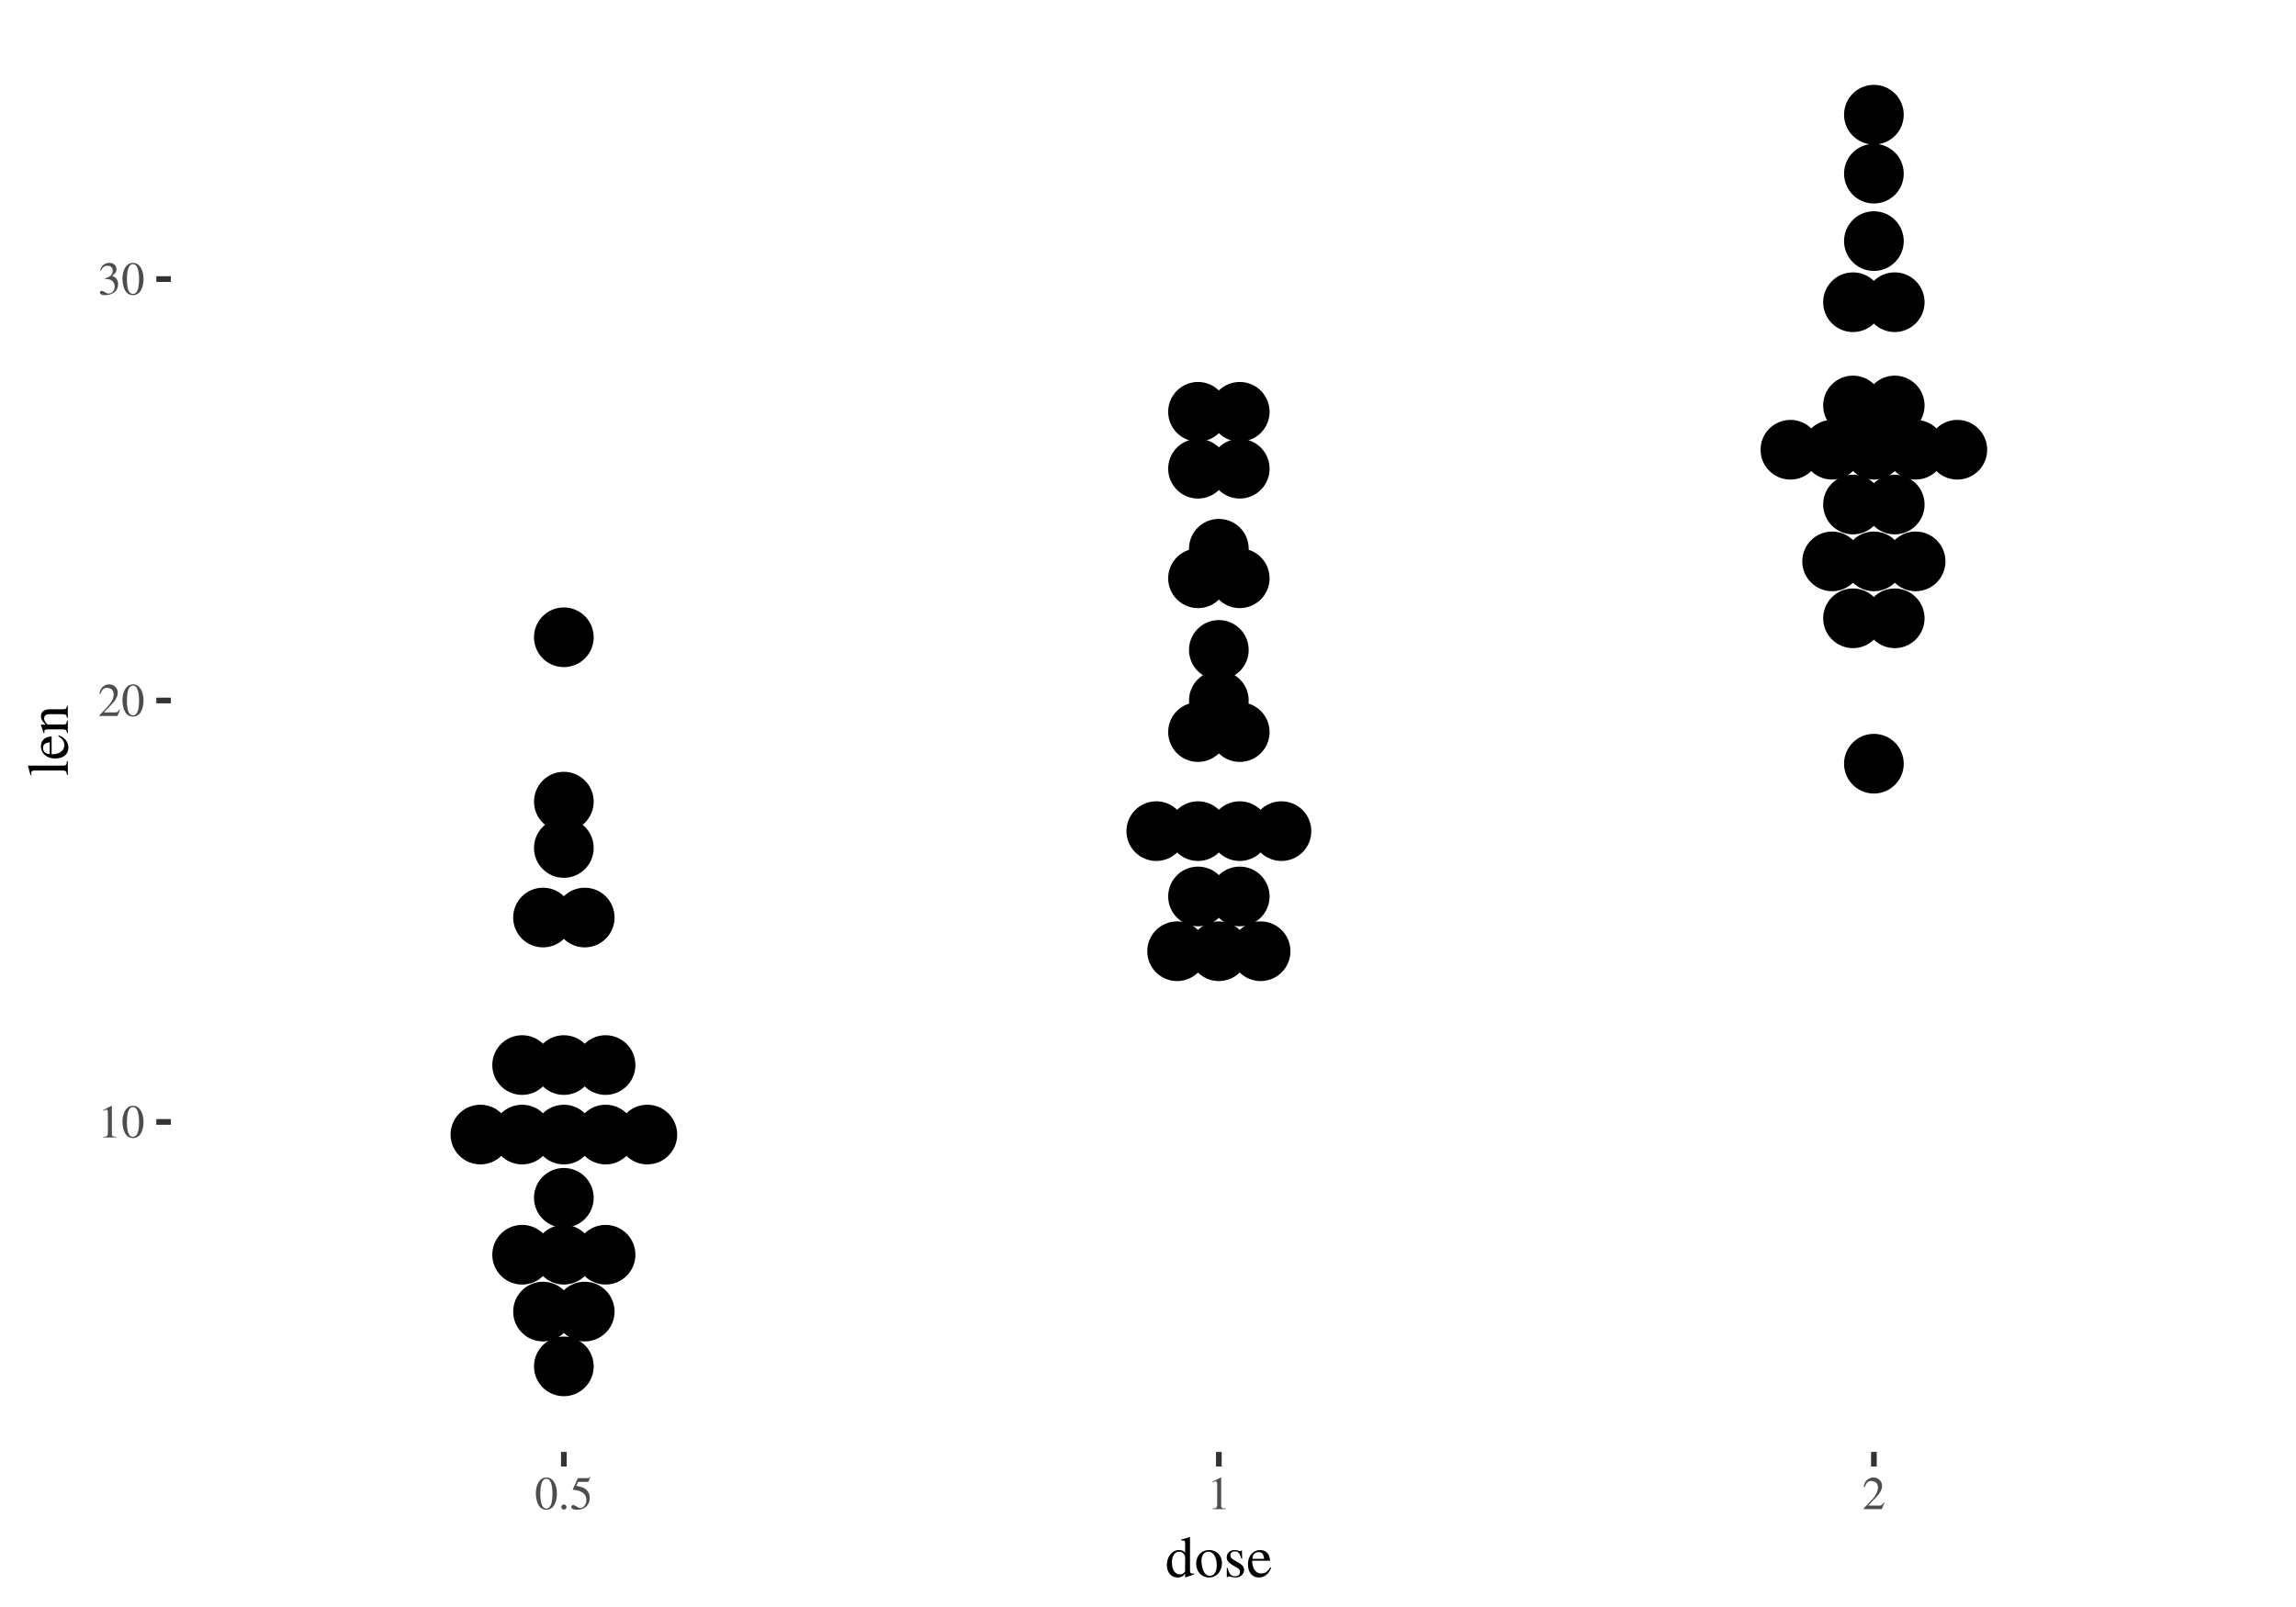
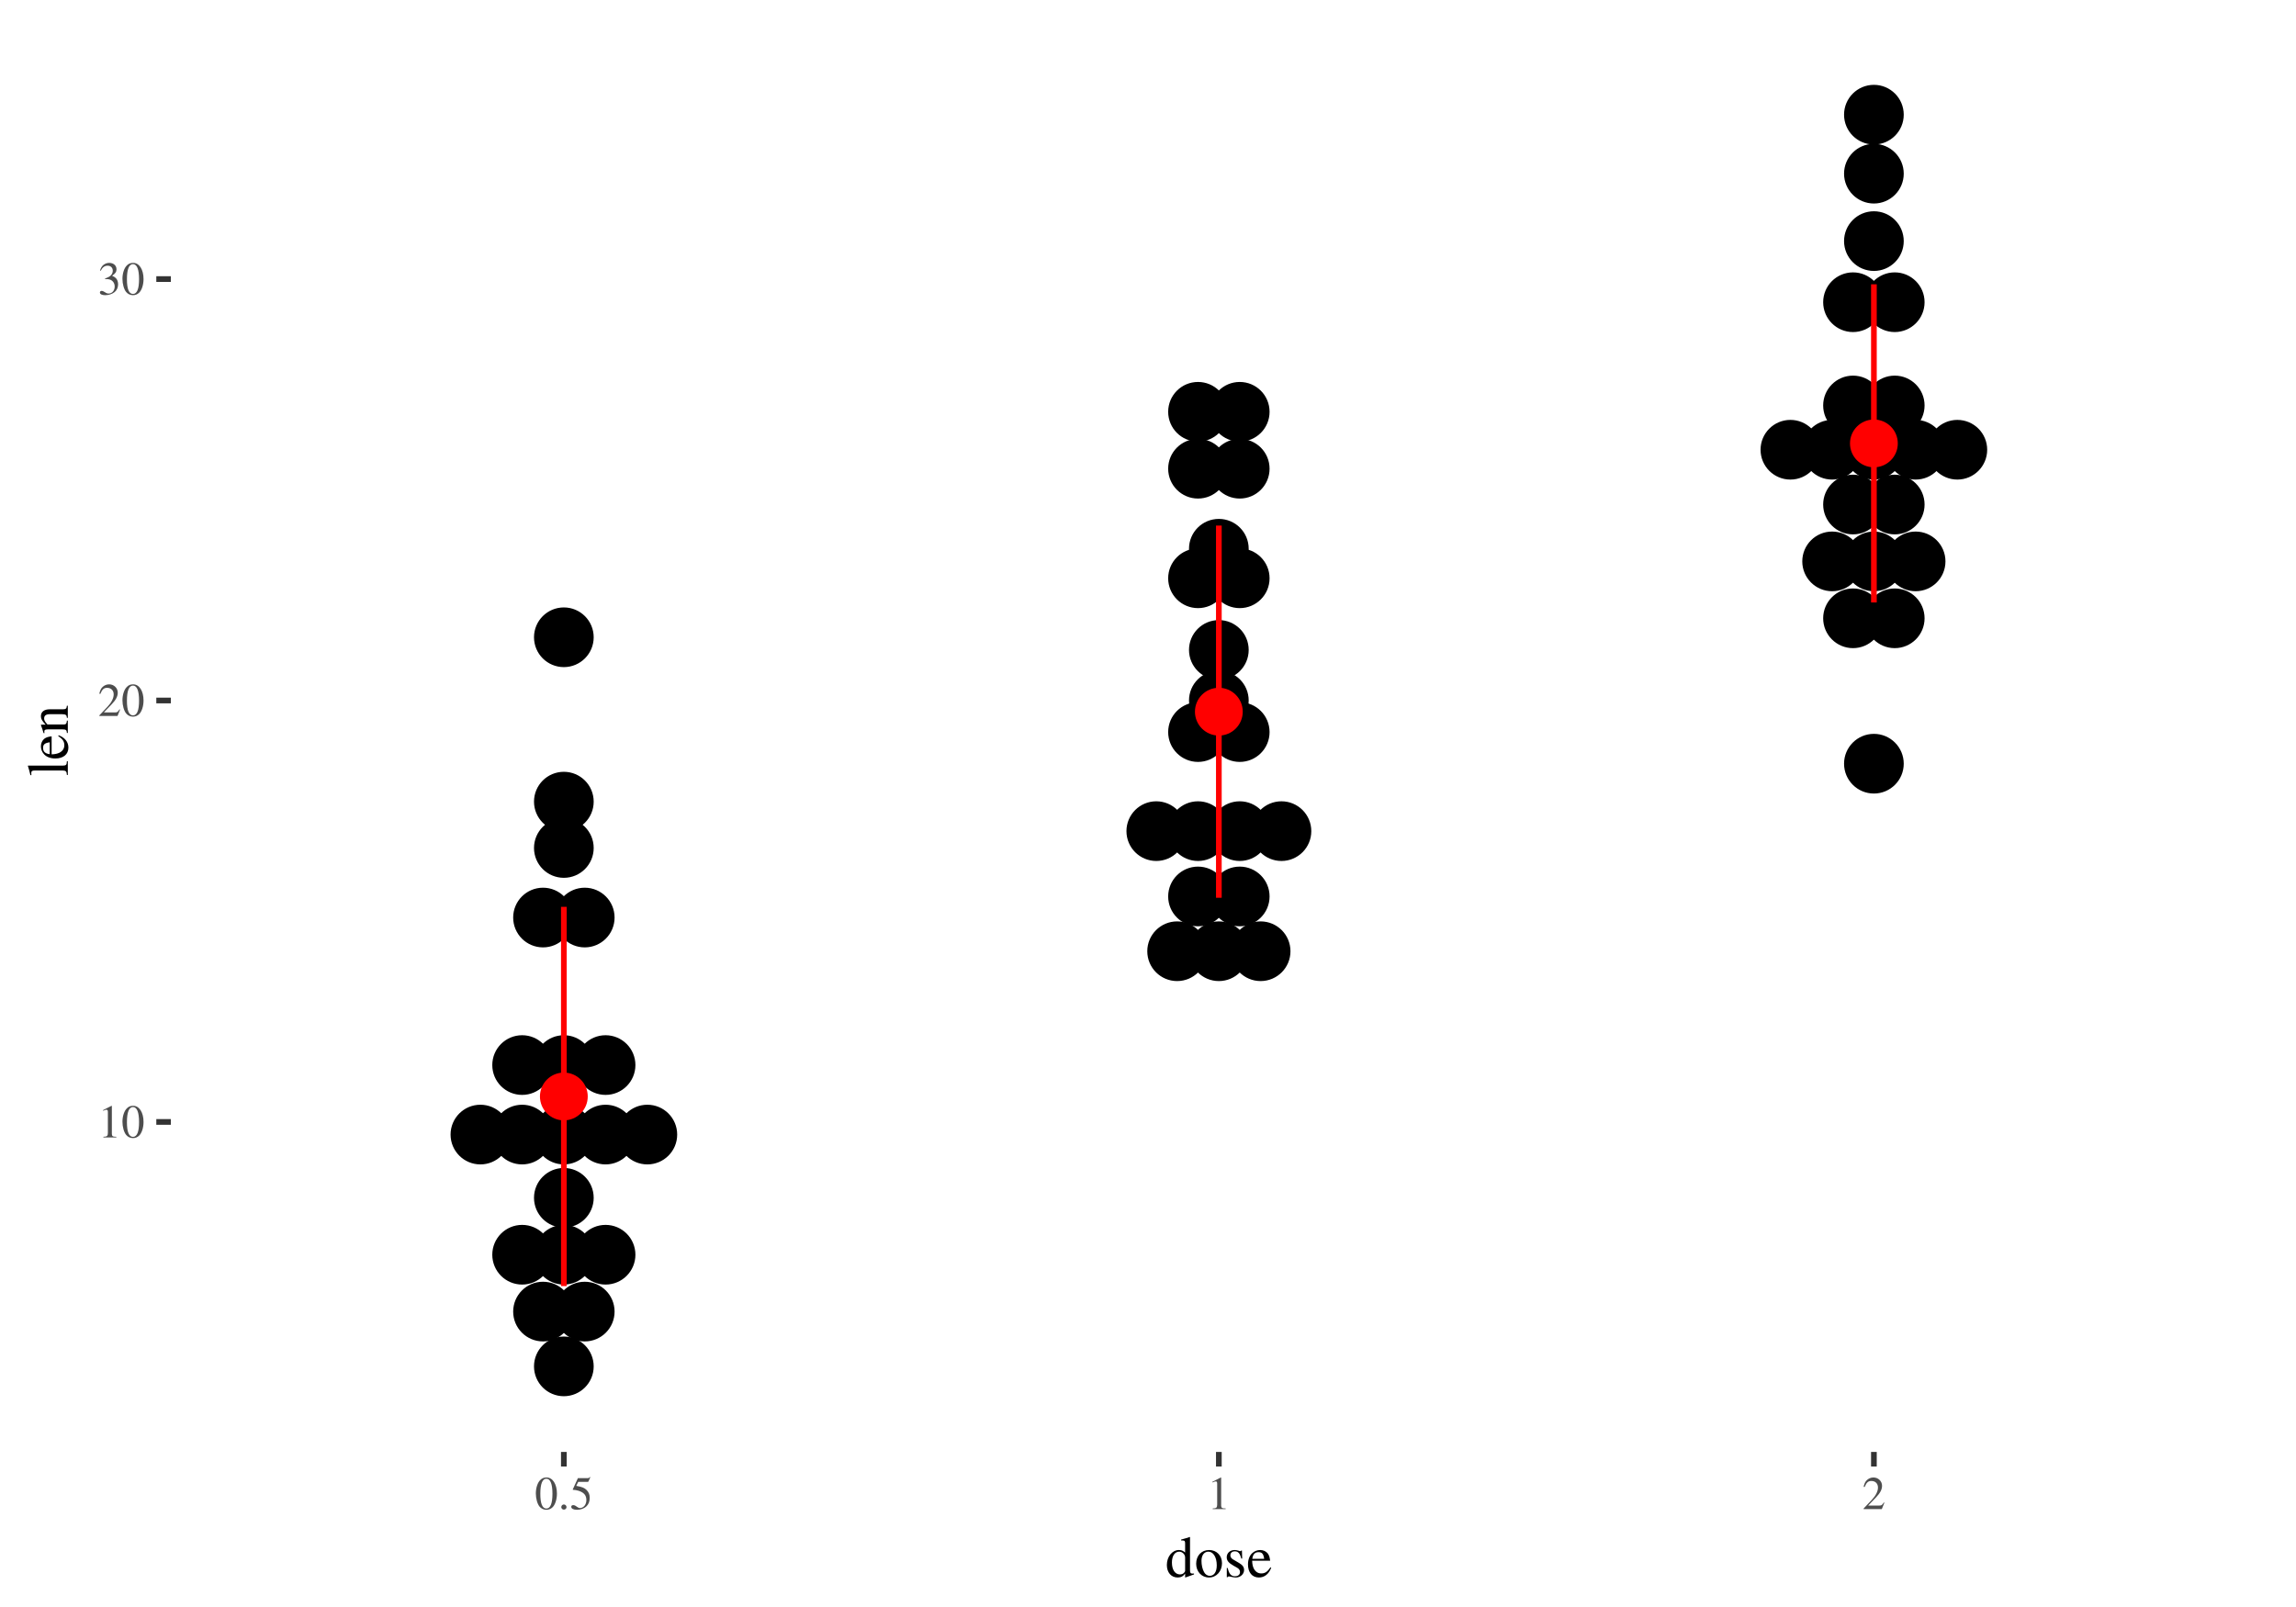
<svg xmlns="http://www.w3.org/2000/svg" viewBox="0 0 432.00 302.40">
  <defs>
    <style type="text/css">
    line, polyline, path, rect, circle {
      fill: none;
      stroke: #000000;
      stroke-linecap: round;
      stroke-linejoin: round;
      stroke-miterlimit: 10.00;
    }
  </style>
  </defs>
  <rect width="100%" height="100%" style="stroke: none; fill: #FFFFFF;" />
  <defs>
    <clipPath id="cpMzIuMTQ4Nnw0MjYuNTIxfDI3My4yMnw1LjQ3OTQ1">
      <rect x="32.15" y="5.48" width="394.37" height="267.74" />
    </clipPath>
  </defs>
  <circle cx="106.09" cy="257.12" r="3.93pt" style="stroke-width: 0.75; fill: #000000;" clip-path="url(#cpMzIuMTQ4Nnw0MjYuNTIxfDI3My4yMnw1LjQ3OTQ1)" />
  <circle cx="102.17" cy="246.81" r="3.93pt" style="stroke-width: 0.75; fill: #000000;" clip-path="url(#cpMzIuMTQ4Nnw0MjYuNTIxfDI3My4yMnw1LjQ3OTQ1)" />
  <circle cx="110.02" cy="246.81" r="3.93pt" style="stroke-width: 0.75; fill: #000000;" clip-path="url(#cpMzIuMTQ4Nnw0MjYuNTIxfDI3My4yMnw1LjQ3OTQ1)" />
  <circle cx="98.24" cy="236.11" r="3.93pt" style="stroke-width: 0.75; fill: #000000;" clip-path="url(#cpMzIuMTQ4Nnw0MjYuNTIxfDI3My4yMnw1LjQ3OTQ1)" />
  <circle cx="106.09" cy="236.11" r="3.93pt" style="stroke-width: 0.75; fill: #000000;" clip-path="url(#cpMzIuMTQ4Nnw0MjYuNTIxfDI3My4yMnw1LjQ3OTQ1)" />
  <circle cx="113.94" cy="236.11" r="3.93pt" style="stroke-width: 0.75; fill: #000000;" clip-path="url(#cpMzIuMTQ4Nnw0MjYuNTIxfDI3My4yMnw1LjQ3OTQ1)" />
  <circle cx="106.09" cy="225.40" r="3.93pt" style="stroke-width: 0.75; fill: #000000;" clip-path="url(#cpMzIuMTQ4Nnw0MjYuNTIxfDI3My4yMnw1LjQ3OTQ1)" />
  <circle cx="90.39" cy="213.50" r="3.93pt" style="stroke-width: 0.75; fill: #000000;" clip-path="url(#cpMzIuMTQ4Nnw0MjYuNTIxfDI3My4yMnw1LjQ3OTQ1)" />
  <circle cx="98.24" cy="213.50" r="3.93pt" style="stroke-width: 0.75; fill: #000000;" clip-path="url(#cpMzIuMTQ4Nnw0MjYuNTIxfDI3My4yMnw1LjQ3OTQ1)" />
  <circle cx="106.09" cy="213.50" r="3.93pt" style="stroke-width: 0.75; fill: #000000;" clip-path="url(#cpMzIuMTQ4Nnw0MjYuNTIxfDI3My4yMnw1LjQ3OTQ1)" />
  <circle cx="113.94" cy="213.50" r="3.93pt" style="stroke-width: 0.75; fill: #000000;" clip-path="url(#cpMzIuMTQ4Nnw0MjYuNTIxfDI3My4yMnw1LjQ3OTQ1)" />
  <circle cx="121.80" cy="213.50" r="3.93pt" style="stroke-width: 0.75; fill: #000000;" clip-path="url(#cpMzIuMTQ4Nnw0MjYuNTIxfDI3My4yMnw1LjQ3OTQ1)" />
  <circle cx="98.24" cy="200.42" r="3.93pt" style="stroke-width: 0.75; fill: #000000;" clip-path="url(#cpMzIuMTQ4Nnw0MjYuNTIxfDI3My4yMnw1LjQ3OTQ1)" />
  <circle cx="106.09" cy="200.42" r="3.93pt" style="stroke-width: 0.75; fill: #000000;" clip-path="url(#cpMzIuMTQ4Nnw0MjYuNTIxfDI3My4yMnw1LjQ3OTQ1)" />
  <circle cx="113.94" cy="200.42" r="3.93pt" style="stroke-width: 0.75; fill: #000000;" clip-path="url(#cpMzIuMTQ4Nnw0MjYuNTIxfDI3My4yMnw1LjQ3OTQ1)" />
  <circle cx="102.17" cy="172.66" r="3.93pt" style="stroke-width: 0.75; fill: #000000;" clip-path="url(#cpMzIuMTQ4Nnw0MjYuNTIxfDI3My4yMnw1LjQ3OTQ1)" />
  <circle cx="110.02" cy="172.66" r="3.93pt" style="stroke-width: 0.75; fill: #000000;" clip-path="url(#cpMzIuMTQ4Nnw0MjYuNTIxfDI3My4yMnw1LjQ3OTQ1)" />
  <circle cx="106.09" cy="159.57" r="3.93pt" style="stroke-width: 0.75; fill: #000000;" clip-path="url(#cpMzIuMTQ4Nnw0MjYuNTIxfDI3My4yMnw1LjQ3OTQ1)" />
  <circle cx="106.09" cy="150.85" r="3.93pt" style="stroke-width: 0.75; fill: #000000;" clip-path="url(#cpMzIuMTQ4Nnw0MjYuNTIxfDI3My4yMnw1LjQ3OTQ1)" />
  <circle cx="106.09" cy="119.92" r="3.93pt" style="stroke-width: 0.75; fill: #000000;" clip-path="url(#cpMzIuMTQ4Nnw0MjYuNTIxfDI3My4yMnw1LjQ3OTQ1)" />
  <circle cx="221.48" cy="179.00" r="3.93pt" style="stroke-width: 0.75; fill: #000000;" clip-path="url(#cpMzIuMTQ4Nnw0MjYuNTIxfDI3My4yMnw1LjQ3OTQ1)" />
  <circle cx="229.33" cy="179.00" r="3.93pt" style="stroke-width: 0.75; fill: #000000;" clip-path="url(#cpMzIuMTQ4Nnw0MjYuNTIxfDI3My4yMnw1LjQ3OTQ1)" />
  <circle cx="237.19" cy="179.00" r="3.93pt" style="stroke-width: 0.75; fill: #000000;" clip-path="url(#cpMzIuMTQ4Nnw0MjYuNTIxfDI3My4yMnw1LjQ3OTQ1)" />
  <circle cx="225.41" cy="168.69" r="3.93pt" style="stroke-width: 0.75; fill: #000000;" clip-path="url(#cpMzIuMTQ4Nnw0MjYuNTIxfDI3My4yMnw1LjQ3OTQ1)" />
  <circle cx="233.26" cy="168.69" r="3.93pt" style="stroke-width: 0.75; fill: #000000;" clip-path="url(#cpMzIuMTQ4Nnw0MjYuNTIxfDI3My4yMnw1LjQ3OTQ1)" />
  <circle cx="217.56" cy="156.40" r="3.93pt" style="stroke-width: 0.75; fill: #000000;" clip-path="url(#cpMzIuMTQ4Nnw0MjYuNTIxfDI3My4yMnw1LjQ3OTQ1)" />
  <circle cx="225.41" cy="156.40" r="3.93pt" style="stroke-width: 0.75; fill: #000000;" clip-path="url(#cpMzIuMTQ4Nnw0MjYuNTIxfDI3My4yMnw1LjQ3OTQ1)" />
  <circle cx="233.26" cy="156.40" r="3.93pt" style="stroke-width: 0.75; fill: #000000;" clip-path="url(#cpMzIuMTQ4Nnw0MjYuNTIxfDI3My4yMnw1LjQ3OTQ1)" />
  <circle cx="241.11" cy="156.40" r="3.93pt" style="stroke-width: 0.75; fill: #000000;" clip-path="url(#cpMzIuMTQ4Nnw0MjYuNTIxfDI3My4yMnw1LjQ3OTQ1)" />
  <circle cx="225.41" cy="137.76" r="3.93pt" style="stroke-width: 0.75; fill: #000000;" clip-path="url(#cpMzIuMTQ4Nnw0MjYuNTIxfDI3My4yMnw1LjQ3OTQ1)" />
  <circle cx="233.26" cy="137.76" r="3.93pt" style="stroke-width: 0.75; fill: #000000;" clip-path="url(#cpMzIuMTQ4Nnw0MjYuNTIxfDI3My4yMnw1LjQ3OTQ1)" />
  <circle cx="229.33" cy="131.82" r="3.93pt" style="stroke-width: 0.75; fill: #000000;" clip-path="url(#cpMzIuMTQ4Nnw0MjYuNTIxfDI3My4yMnw1LjQ3OTQ1)" />
  <circle cx="229.33" cy="122.30" r="3.93pt" style="stroke-width: 0.75; fill: #000000;" clip-path="url(#cpMzIuMTQ4Nnw0MjYuNTIxfDI3My4yMnw1LjQ3OTQ1)" />
  <circle cx="225.41" cy="108.82" r="3.93pt" style="stroke-width: 0.75; fill: #000000;" clip-path="url(#cpMzIuMTQ4Nnw0MjYuNTIxfDI3My4yMnw1LjQ3OTQ1)" />
  <circle cx="233.26" cy="108.82" r="3.93pt" style="stroke-width: 0.75; fill: #000000;" clip-path="url(#cpMzIuMTQ4Nnw0MjYuNTIxfDI3My4yMnw1LjQ3OTQ1)" />
  <circle cx="229.33" cy="103.26" r="3.93pt" style="stroke-width: 0.75; fill: #000000;" clip-path="url(#cpMzIuMTQ4Nnw0MjYuNTIxfDI3My4yMnw1LjQ3OTQ1)" />
  <circle cx="225.41" cy="88.20" r="3.93pt" style="stroke-width: 0.75; fill: #000000;" clip-path="url(#cpMzIuMTQ4Nnw0MjYuNTIxfDI3My4yMnw1LjQ3OTQ1)" />
  <circle cx="233.26" cy="88.20" r="3.93pt" style="stroke-width: 0.75; fill: #000000;" clip-path="url(#cpMzIuMTQ4Nnw0MjYuNTIxfDI3My4yMnw1LjQ3OTQ1)" />
  <circle cx="225.41" cy="77.49" r="3.93pt" style="stroke-width: 0.75; fill: #000000;" clip-path="url(#cpMzIuMTQ4Nnw0MjYuNTIxfDI3My4yMnw1LjQ3OTQ1)" />
  <circle cx="233.26" cy="77.49" r="3.93pt" style="stroke-width: 0.75; fill: #000000;" clip-path="url(#cpMzIuMTQ4Nnw0MjYuNTIxfDI3My4yMnw1LjQ3OTQ1)" />
  <circle cx="352.58" cy="143.71" r="3.93pt" style="stroke-width: 0.75; fill: #000000;" clip-path="url(#cpMzIuMTQ4Nnw0MjYuNTIxfDI3My4yMnw1LjQ3OTQ1)" />
  <circle cx="348.65" cy="116.35" r="3.93pt" style="stroke-width: 0.75; fill: #000000;" clip-path="url(#cpMzIuMTQ4Nnw0MjYuNTIxfDI3My4yMnw1LjQ3OTQ1)" />
  <circle cx="356.50" cy="116.35" r="3.93pt" style="stroke-width: 0.75; fill: #000000;" clip-path="url(#cpMzIuMTQ4Nnw0MjYuNTIxfDI3My4yMnw1LjQ3OTQ1)" />
  <circle cx="344.72" cy="105.64" r="3.93pt" style="stroke-width: 0.75; fill: #000000;" clip-path="url(#cpMzIuMTQ4Nnw0MjYuNTIxfDI3My4yMnw1LjQ3OTQ1)" />
  <circle cx="352.58" cy="105.64" r="3.93pt" style="stroke-width: 0.75; fill: #000000;" clip-path="url(#cpMzIuMTQ4Nnw0MjYuNTIxfDI3My4yMnw1LjQ3OTQ1)" />
  <circle cx="360.43" cy="105.64" r="3.93pt" style="stroke-width: 0.75; fill: #000000;" clip-path="url(#cpMzIuMTQ4Nnw0MjYuNTIxfDI3My4yMnw1LjQ3OTQ1)" />
  <circle cx="348.65" cy="94.94" r="3.93pt" style="stroke-width: 0.75; fill: #000000;" clip-path="url(#cpMzIuMTQ4Nnw0MjYuNTIxfDI3My4yMnw1LjQ3OTQ1)" />
  <circle cx="356.50" cy="94.94" r="3.93pt" style="stroke-width: 0.75; fill: #000000;" clip-path="url(#cpMzIuMTQ4Nnw0MjYuNTIxfDI3My4yMnw1LjQ3OTQ1)" />
  <circle cx="336.87" cy="84.63" r="3.93pt" style="stroke-width: 0.75; fill: #000000;" clip-path="url(#cpMzIuMTQ4Nnw0MjYuNTIxfDI3My4yMnw1LjQ3OTQ1)" />
  <circle cx="344.72" cy="84.63" r="3.93pt" style="stroke-width: 0.75; fill: #000000;" clip-path="url(#cpMzIuMTQ4Nnw0MjYuNTIxfDI3My4yMnw1LjQ3OTQ1)" />
  <circle cx="352.58" cy="84.63" r="3.93pt" style="stroke-width: 0.75; fill: #000000;" clip-path="url(#cpMzIuMTQ4Nnw0MjYuNTIxfDI3My4yMnw1LjQ3OTQ1)" />
  <circle cx="360.43" cy="84.63" r="3.93pt" style="stroke-width: 0.75; fill: #000000;" clip-path="url(#cpMzIuMTQ4Nnw0MjYuNTIxfDI3My4yMnw1LjQ3OTQ1)" />
  <circle cx="368.28" cy="84.63" r="3.93pt" style="stroke-width: 0.75; fill: #000000;" clip-path="url(#cpMzIuMTQ4Nnw0MjYuNTIxfDI3My4yMnw1LjQ3OTQ1)" />
  <circle cx="348.65" cy="76.30" r="3.93pt" style="stroke-width: 0.75; fill: #000000;" clip-path="url(#cpMzIuMTQ4Nnw0MjYuNTIxfDI3My4yMnw1LjQ3OTQ1)" />
  <circle cx="356.50" cy="76.30" r="3.93pt" style="stroke-width: 0.75; fill: #000000;" clip-path="url(#cpMzIuMTQ4Nnw0MjYuNTIxfDI3My4yMnw1LjQ3OTQ1)" />
  <circle cx="348.65" cy="56.87" r="3.93pt" style="stroke-width: 0.75; fill: #000000;" clip-path="url(#cpMzIuMTQ4Nnw0MjYuNTIxfDI3My4yMnw1LjQ3OTQ1)" />
  <circle cx="356.50" cy="56.87" r="3.93pt" style="stroke-width: 0.75; fill: #000000;" clip-path="url(#cpMzIuMTQ4Nnw0MjYuNTIxfDI3My4yMnw1LjQ3OTQ1)" />
  <circle cx="352.58" cy="45.37" r="3.93pt" style="stroke-width: 0.75; fill: #000000;" clip-path="url(#cpMzIuMTQ4Nnw0MjYuNTIxfDI3My4yMnw1LjQ3OTQ1)" />
  <circle cx="352.58" cy="32.68" r="3.93pt" style="stroke-width: 0.75; fill: #000000;" clip-path="url(#cpMzIuMTQ4Nnw0MjYuNTIxfDI3My4yMnw1LjQ3OTQ1)" />
  <circle cx="352.58" cy="21.58" r="3.93pt" style="stroke-width: 0.75; fill: #000000;" clip-path="url(#cpMzIuMTQ4Nnw0MjYuNTIxfDI3My4yMnw1LjQ3OTQ1)" />
+   <line x1="106.09" y1="242.01" x2="106.09" y2="170.64" style="stroke-width: 1.07; stroke: #FF0000; stroke-linecap: butt;" clip-path="url(#cpMzIuMTQ4Nnw0MjYuNTIxfDI3My4yMnw1LjQ3OTQ1)" />
+   <line x1="229.33" y1="168.94" x2="229.33" y2="98.90" style="stroke-width: 1.07; stroke: #FF0000; stroke-linecap: butt;" clip-path="url(#cpMzIuMTQ4Nnw0MjYuNTIxfDI3My4yMnw1LjQ3OTQ1)" />
+   <line x1="352.58" y1="113.37" x2="352.58" y2="53.50" style="stroke-width: 1.07; stroke: #FF0000; stroke-linecap: butt;" clip-path="url(#cpMzIuMTQ4Nnw0MjYuNTIxfDI3My4yMnw1LjQ3OTQ1)" />
+   <circle cx="106.09" cy="206.33" r="2.84pt" style="stroke-width: 1.42; stroke: #FF0000; fill: #FF0000;" clip-path="url(#cpMzIuMTQ4Nnw0MjYuNTIxfDI3My4yMnw1LjQ3OTQ1)" />
+   <circle cx="229.33" cy="133.92" r="2.84pt" style="stroke-width: 1.42; stroke: #FF0000; fill: #FF0000;" clip-path="url(#cpMzIuMTQ4Nnw0MjYuNTIxfDI3My4yMnw1LjQ3OTQ1)" />
+   <circle cx="352.58" cy="83.44" r="2.84pt" style="stroke-width: 1.42; stroke: #FF0000; fill: #FF0000;" clip-path="url(#cpMzIuMTQ4Nnw0MjYuNTIxfDI3My4yMnw1LjQ3OTQ1)" />
  <defs>
    <clipPath id="cpMHw0MzJ8MzAyLjR8MA==">
      <rect x="0.00" y="0.00" width="432.00" height="302.40" />
    </clipPath>
  </defs>
  <g clip-path="url(#cpMHw0MzJ8MzAyLjR8MA==)">
    <text x="18.42" y="214.04" style="font-size: 8.80px; fill: #4D4D4D; font-family: Nimbus Roman No9 L;" textLength="8.80px" lengthAdjust="spacingAndGlyphs">10</text>
  </g>
  <g clip-path="url(#cpMHw0MzJ8MzAyLjR8MA==)">
    <text x="18.42" y="134.73" style="font-size: 8.80px; fill: #4D4D4D; font-family: Nimbus Roman No9 L;" textLength="8.80px" lengthAdjust="spacingAndGlyphs">20</text>
  </g>
  <g clip-path="url(#cpMHw0MzJ8MzAyLjR8MA==)">
    <text x="18.42" y="55.42" style="font-size: 8.80px; fill: #4D4D4D; font-family: Nimbus Roman No9 L;" textLength="8.80px" lengthAdjust="spacingAndGlyphs">30</text>
  </g>
  <polyline points="29.41,211.12 32.15,211.12 " style="stroke-width: 1.07; stroke: #333333; stroke-linecap: butt;" clip-path="url(#cpMHw0MzJ8MzAyLjR8MA==)" />
  <polyline points="29.41,131.82 32.15,131.82 " style="stroke-width: 1.07; stroke: #333333; stroke-linecap: butt;" clip-path="url(#cpMHw0MzJ8MzAyLjR8MA==)" />
  <polyline points="29.41,52.51 32.15,52.51 " style="stroke-width: 1.07; stroke: #333333; stroke-linecap: butt;" clip-path="url(#cpMHw0MzJ8MzAyLjR8MA==)" />
  <polyline points="106.09,275.96 106.09,273.22 " style="stroke-width: 1.07; stroke: #333333; stroke-linecap: butt;" clip-path="url(#cpMHw0MzJ8MzAyLjR8MA==)" />
  <polyline points="229.33,275.96 229.33,273.22 " style="stroke-width: 1.07; stroke: #333333; stroke-linecap: butt;" clip-path="url(#cpMHw0MzJ8MzAyLjR8MA==)" />
  <polyline points="352.58,275.96 352.58,273.22 " style="stroke-width: 1.07; stroke: #333333; stroke-linecap: butt;" clip-path="url(#cpMHw0MzJ8MzAyLjR8MA==)" />
  <g clip-path="url(#cpMHw0MzJ8MzAyLjR8MA==)">
    <text x="100.60" y="283.98" style="font-size: 8.80px; fill: #4D4D4D; font-family: Nimbus Roman No9 L;" textLength="11.00px" lengthAdjust="spacingAndGlyphs">0.5</text>
  </g>
  <g clip-path="url(#cpMHw0MzJ8MzAyLjR8MA==)">
    <text x="227.14" y="283.98" style="font-size: 8.80px; fill: #4D4D4D; font-family: Nimbus Roman No9 L;" textLength="4.40px" lengthAdjust="spacingAndGlyphs">1</text>
  </g>
  <g clip-path="url(#cpMHw0MzJ8MzAyLjR8MA==)">
    <text x="350.38" y="283.98" style="font-size: 8.80px; fill: #4D4D4D; font-family: Nimbus Roman No9 L;" textLength="4.40px" lengthAdjust="spacingAndGlyphs">2</text>
  </g>
  <g clip-path="url(#cpMHw0MzJ8MzAyLjR8MA==)">
    <text x="219.25" y="296.74" style="font-size: 11.00px; font-family: Nimbus Roman No9 L;" textLength="20.16px" lengthAdjust="spacingAndGlyphs">dose</text>
  </g>
  <g clip-path="url(#cpMHw0MzJ8MzAyLjR8MA==)">
    <text transform="translate(12.76,146.07) rotate(-90)" style="font-size: 11.00px; font-family: Nimbus Roman No9 L;" textLength="13.44px" lengthAdjust="spacingAndGlyphs">len</text>
  </g>
</svg>
